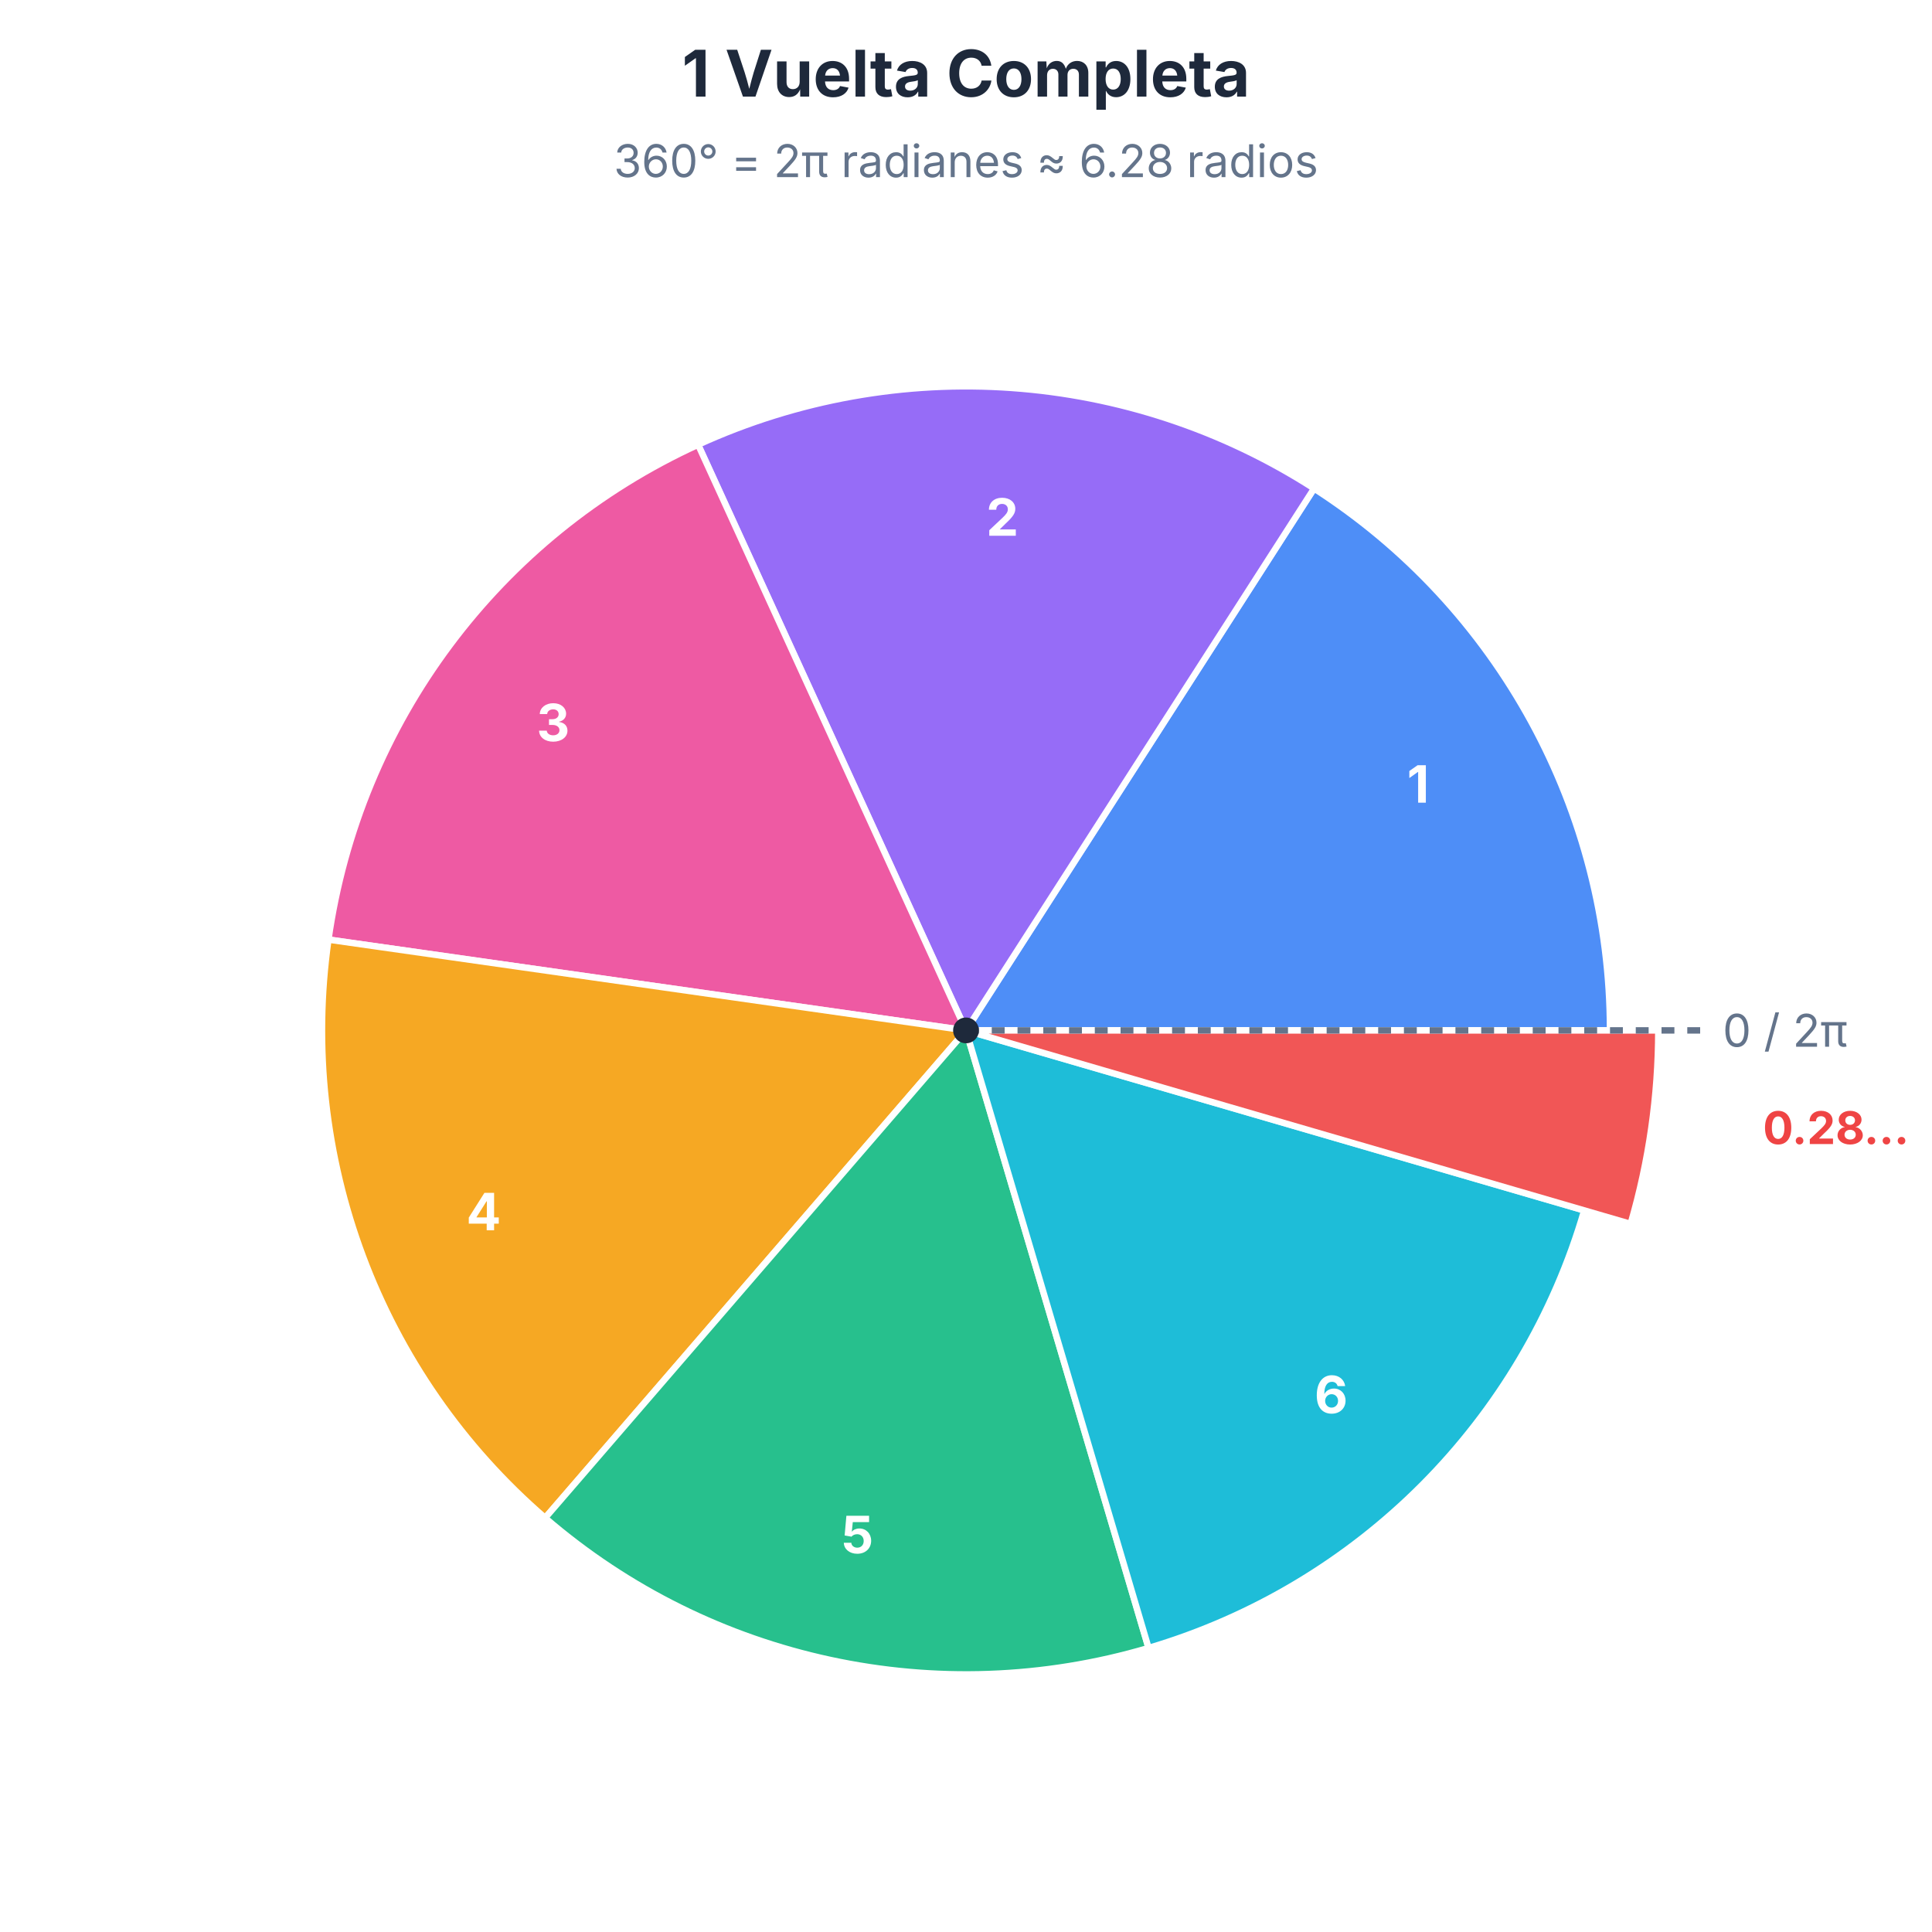
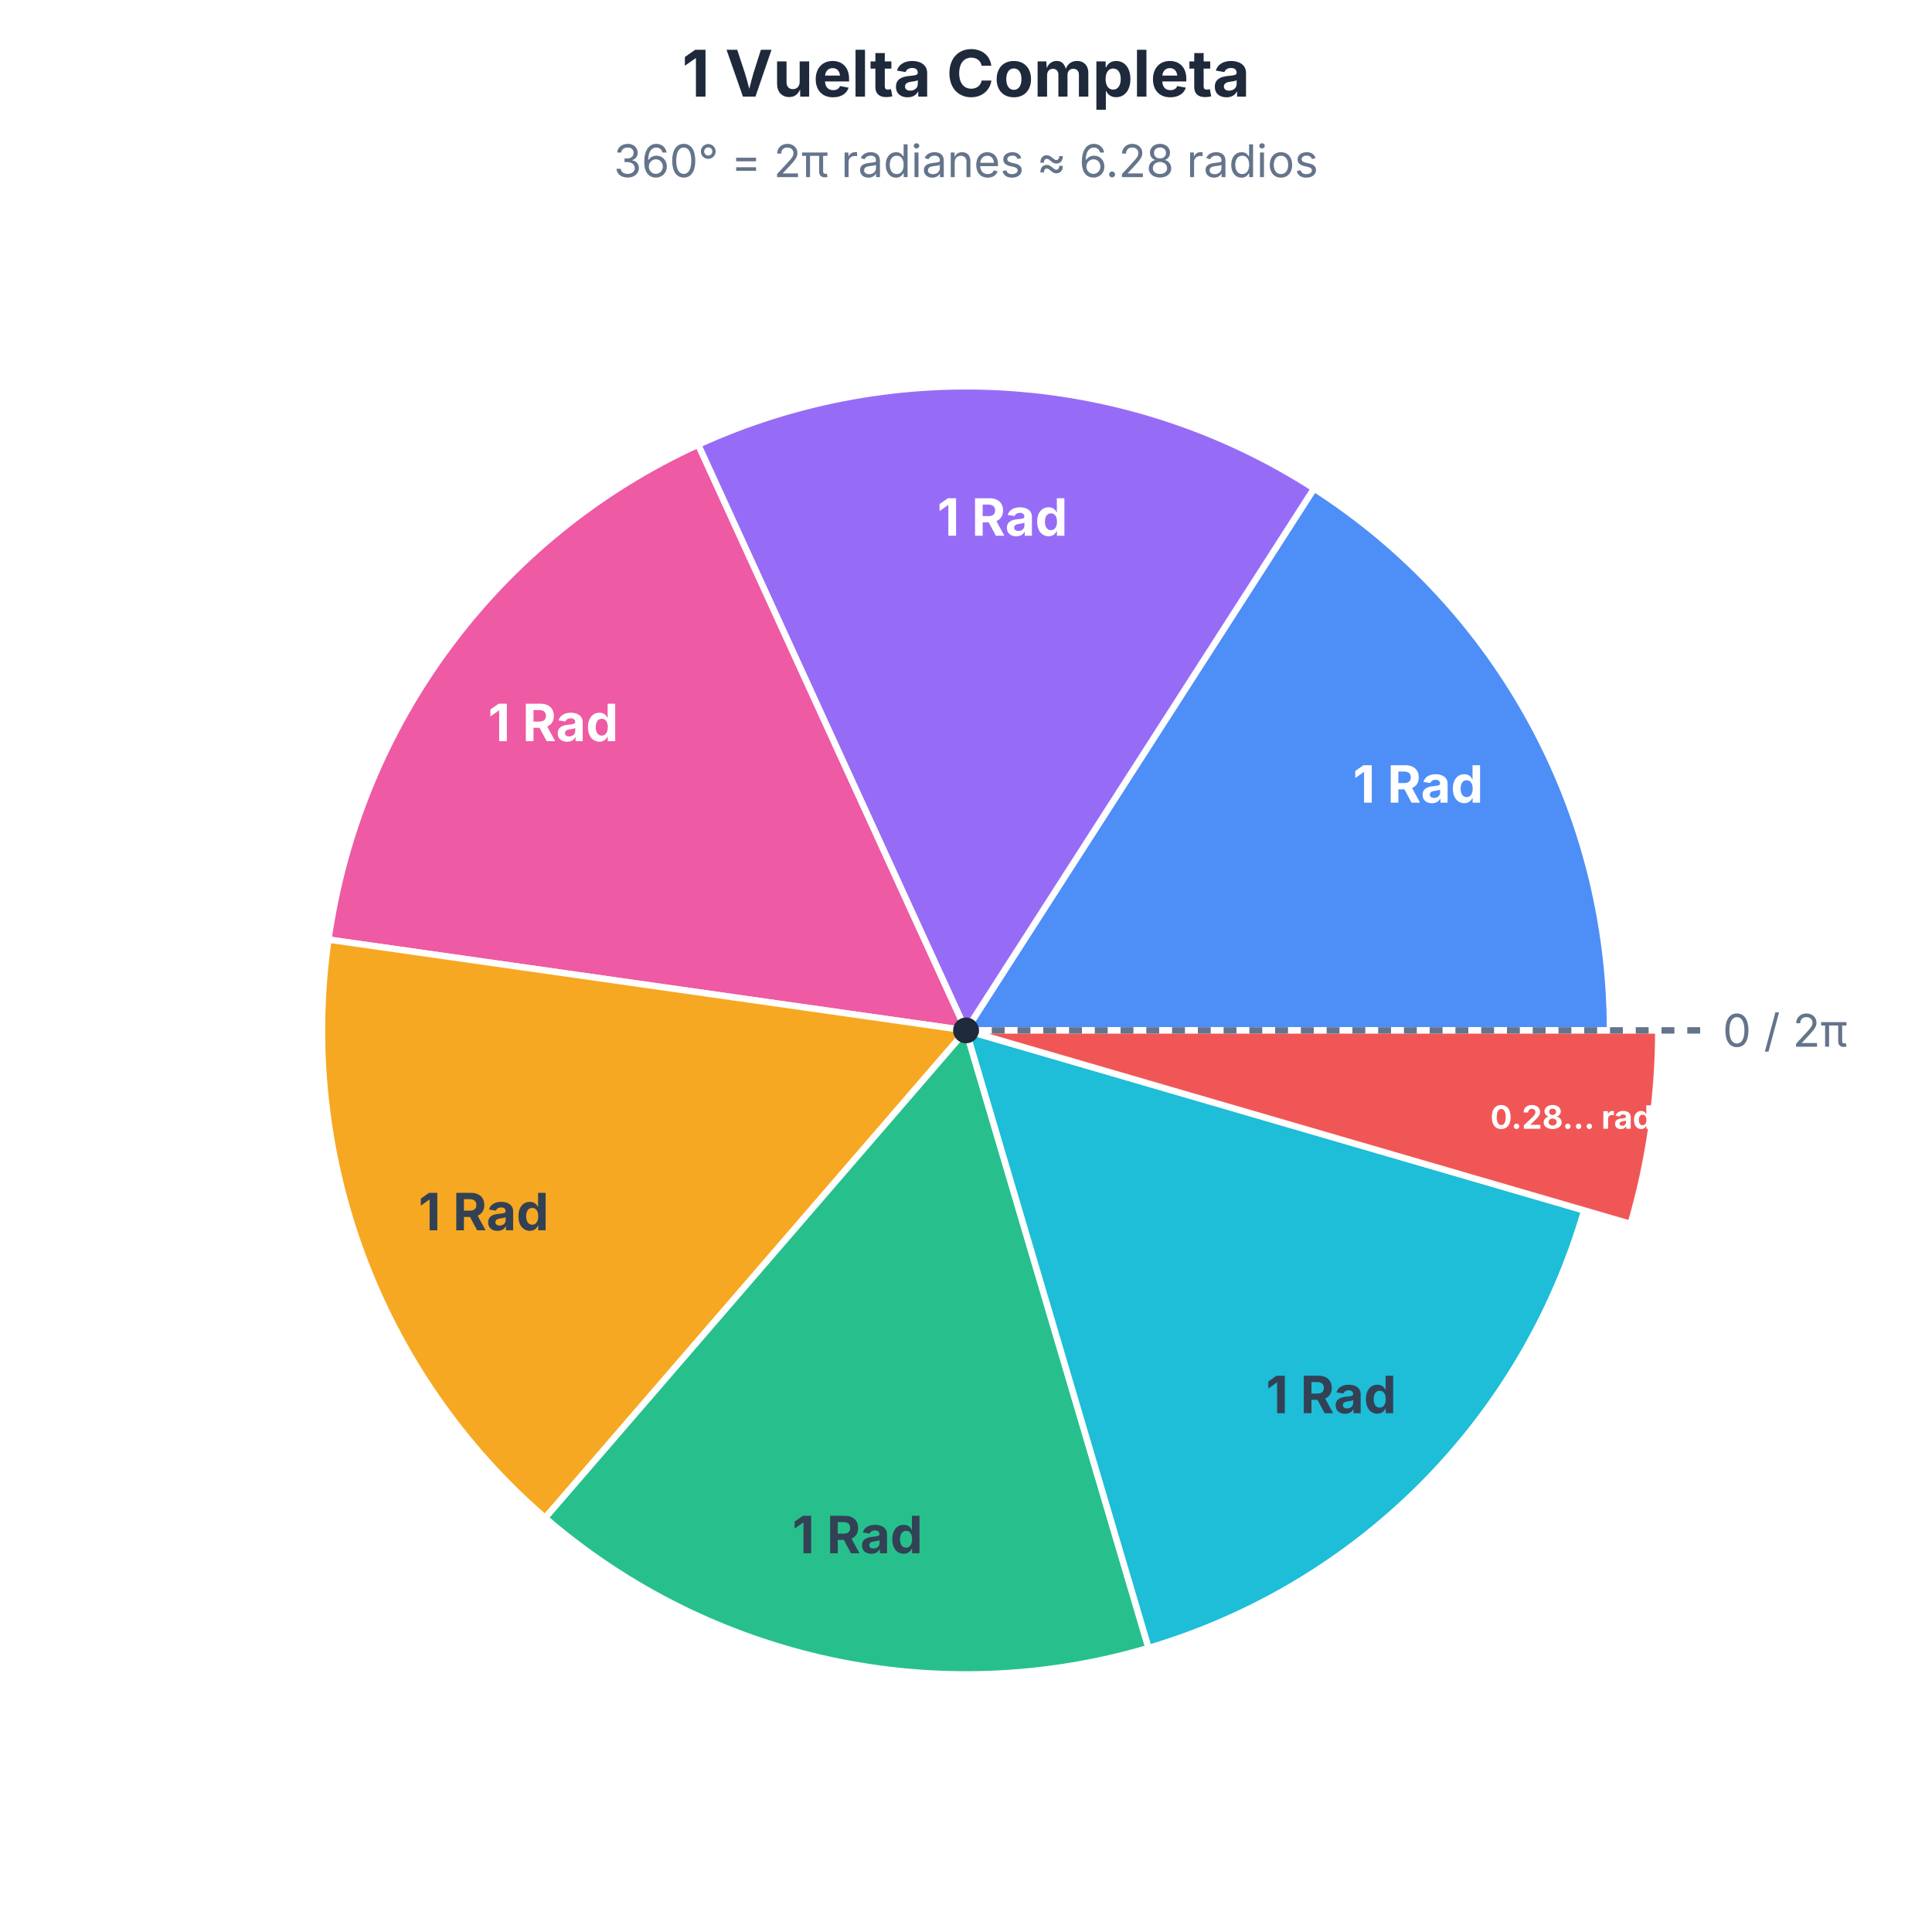
<svg xmlns="http://www.w3.org/2000/svg" viewBox="0 0 600 600" style="font-family: Inter, system-ui, sans-serif;">
  <rect width="600" height="600" fill="white" />
  <text x="300.0" y="30" text-anchor="middle" font-size="20" font-weight="bold" fill="#1e293b">1 Vuelta Completa</text>
  <text x="300.0" y="55" text-anchor="middle" font-size="14" fill="#64748b">360° = 2π radianes ≈ 6.28 radios</text>
  <path d="M 300.0 320.0 L 500.0 320.0 A 200 200 0 0 0 408.1 151.7 Z" fill="#3b82f6" stroke="white" stroke-width="2" opacity="0.9" />
-   <text x="440.4" y="243.3" text-anchor="middle" dominant-baseline="middle" font-size="16" font-weight="bold" fill="#fff">1</text>
+   <text x="440.4" y="243.3" text-anchor="middle" dominant-baseline="middle" font-size="16" font-weight="bold" fill="white">1 Rad</text>
  <path d="M 300.0 320.0 L 408.1 151.7 A 200 200 0 0 0 216.8 138.1 Z" fill="#8b5cf6" stroke="white" stroke-width="2" opacity="0.9" />
-   <text x="311.3" y="160.4" text-anchor="middle" dominant-baseline="middle" font-size="16" font-weight="bold" fill="#fff">2</text>
+   <text x="311.3" y="160.4" text-anchor="middle" dominant-baseline="middle" font-size="16" font-weight="bold" fill="white">1 Rad</text>
  <path d="M 300.0 320.0 L 216.8 138.1 A 200 200 0 0 0 102.0 291.8 Z" fill="#ec4899" stroke="white" stroke-width="2" opacity="0.9" />
-   <text x="171.8" y="224.2" text-anchor="middle" dominant-baseline="middle" font-size="16" font-weight="bold" fill="#fff">3</text>
+   <text x="171.8" y="224.2" text-anchor="middle" dominant-baseline="middle" font-size="16" font-weight="bold" fill="white">1 Rad</text>
  <path d="M 300.0 320.0 L 102.0 291.8 A 200 200 0 0 0 169.3 471.4 Z" fill="#f59e0b" stroke="white" stroke-width="2" opacity="0.9" />
-   <text x="150.2" y="376.1" text-anchor="middle" dominant-baseline="middle" font-size="16" font-weight="bold" fill="#fff">4</text>
+   <text x="150.2" y="376.1" text-anchor="middle" dominant-baseline="middle" font-size="16" font-weight="bold" fill="#334155">1 Rad</text>
  <path d="M 300.0 320.0 L 169.3 471.4 A 200 200 0 0 0 356.7 511.8 Z" fill="#10b981" stroke="white" stroke-width="2" opacity="0.9" />
-   <text x="266.3" y="476.4" text-anchor="middle" dominant-baseline="middle" font-size="16" font-weight="bold" fill="#fff">5</text>
+   <text x="266.3" y="476.4" text-anchor="middle" dominant-baseline="middle" font-size="16" font-weight="bold" fill="#334155">1 Rad</text>
  <path d="M 300.0 320.0 L 356.7 511.8 A 200 200 0 0 0 492.0 375.9 Z" fill="#06b6d4" stroke="white" stroke-width="2" opacity="0.9" />
-   <text x="413.4" y="432.9" text-anchor="middle" dominant-baseline="middle" font-size="16" font-weight="bold" fill="#fff">6</text>
+   <text x="413.4" y="432.9" text-anchor="middle" dominant-baseline="middle" font-size="16" font-weight="bold" fill="#334155">1 Rad</text>
  <path d="M 300.0 320.0 L 506.4 380.1 A 215 215 0 0 0 515.0 320.0 Z" fill="#ef4444" stroke="white" stroke-width="2" opacity="0.9" />
-   <text x="547.5" y="355.3" text-anchor="start" font-size="14" font-weight="bold" fill="#ef4444">0.28...</text>
+   <text x="488.1" y="346.8" text-anchor="middle" dominant-baseline="middle" font-size="10" font-weight="bold" fill="white" style="text-shadow: 0px 0px 2px rgba(0,0,0,0.5);">0.28... rad</text>
  <line x1="300.0" y1="320.0" x2="530.0" y2="320.0" stroke="#64748b" stroke-width="2" stroke-dasharray="4,4" />
  <text x="535.0" y="320.0" dominant-baseline="middle" font-size="14" fill="#64748b">0 / 2π</text>
  <circle cx="300.0" cy="320.0" r="4" fill="#1e293b" />
</svg>
